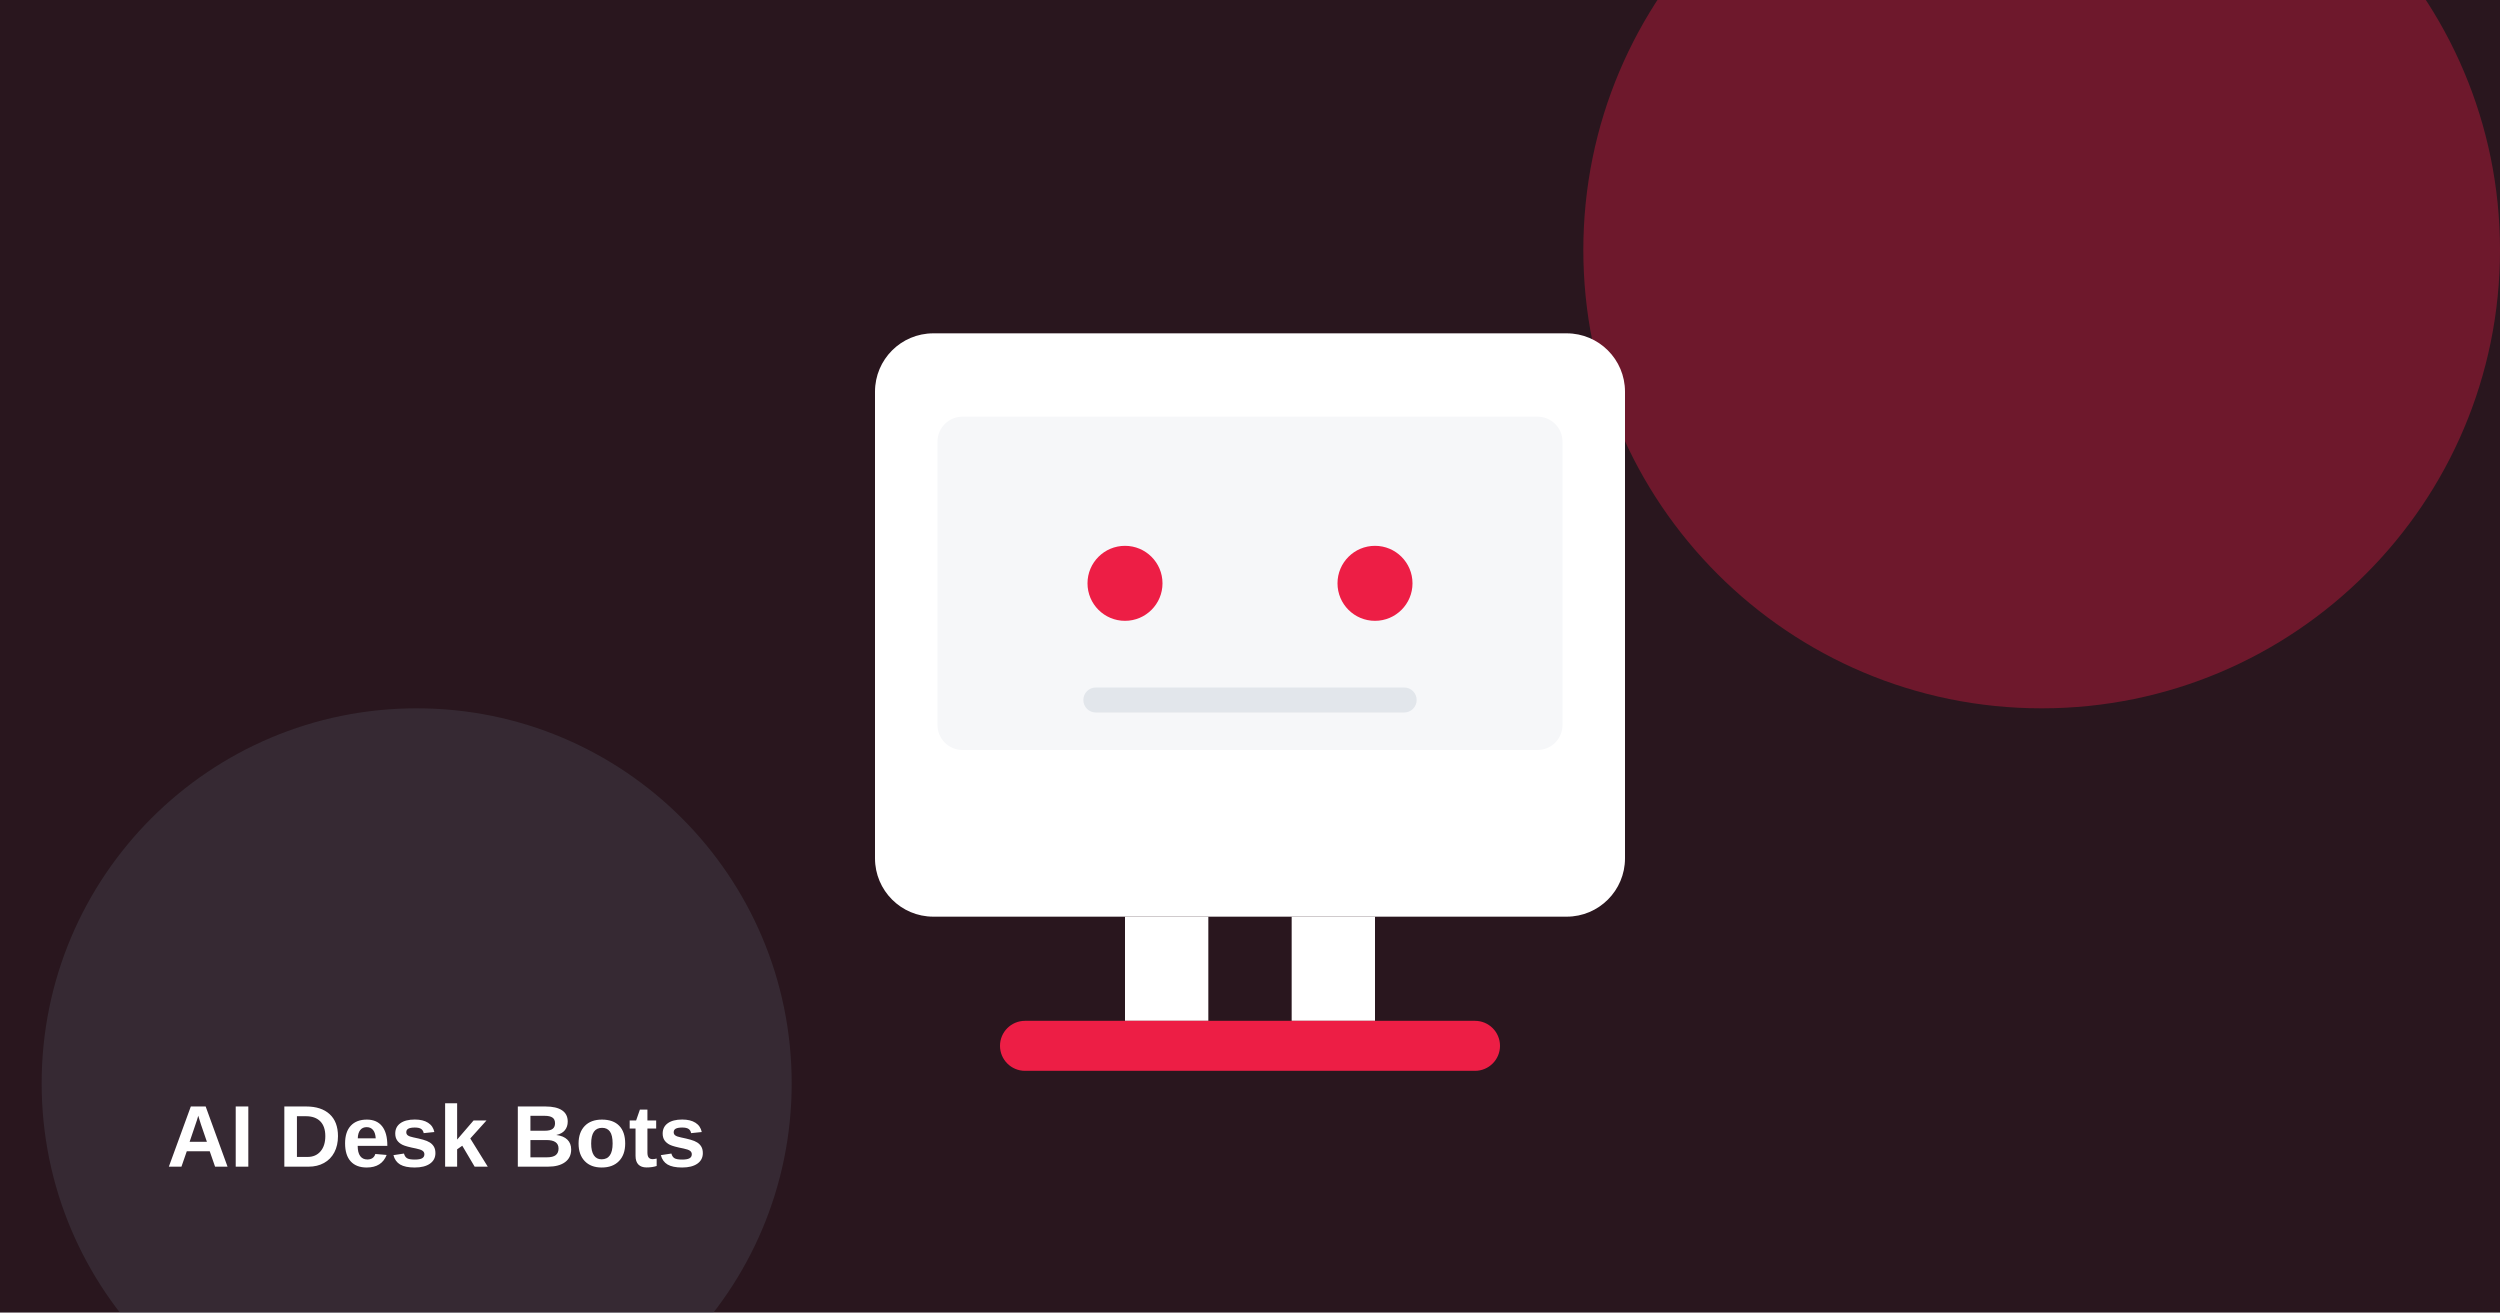
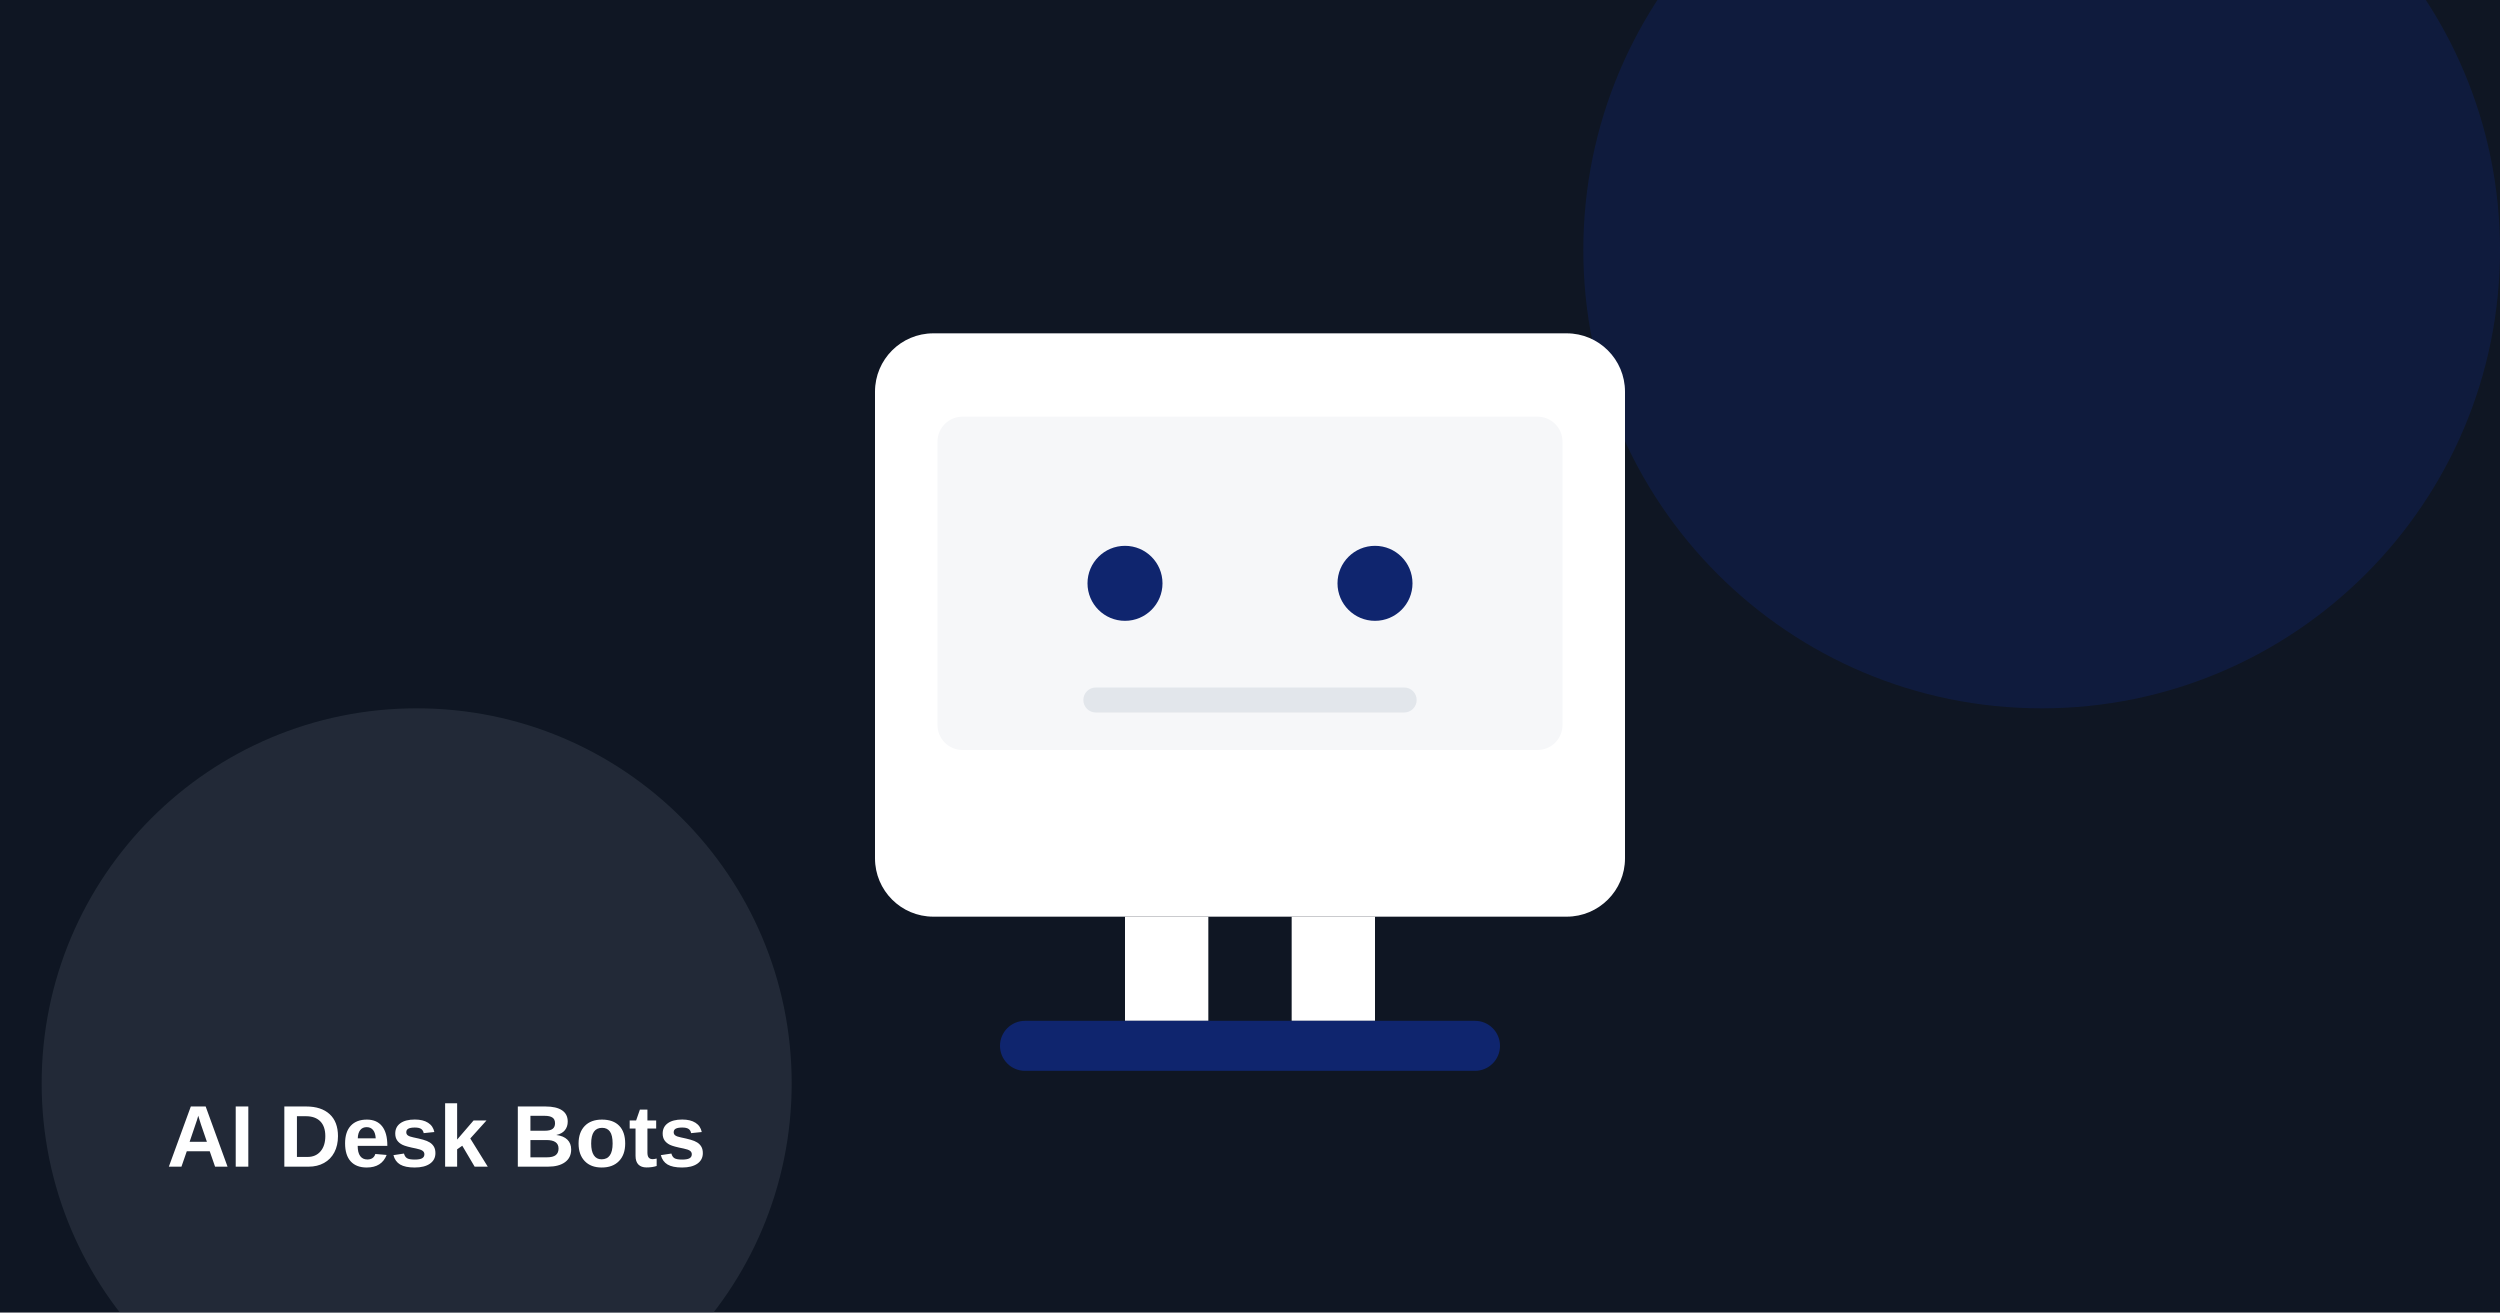
<svg xmlns="http://www.w3.org/2000/svg" width="1200" height="630" viewBox="0 0 1200 630" role="img" aria-label="AI Desk Bots">
  <rect width="1200" height="630" fill="#0F1419" />
-   <rect width="1200" height="630" fill="#ED1E45" opacity="0.12" />
-   <circle cx="980" cy="120" r="220" fill="#ED1E45" opacity="0.35" />
+   <rect width="1200" height="630" fill="#0F256E" opacity="0.12" />
+   <circle cx="980" cy="120" r="220" fill="#0F256E" opacity="0.35" />
  <circle cx="200" cy="520" r="180" fill="#5A6572" opacity="0.25" />
  <rect x="420" y="160" width="360" height="280" rx="28" fill="#FFFFFF" />
  <rect x="450" y="200" width="300" height="160" rx="12" fill="#F6F7F9" />
-   <circle cx="540" cy="280" r="18" fill="#ED1E45" />
-   <circle cx="660" cy="280" r="18" fill="#ED1E45" />
+   <circle cx="540" cy="280" r="18" fill="#0F256E" />
+   <circle cx="660" cy="280" r="18" fill="#0F256E" />
  <rect x="520" y="330" width="160" height="12" rx="6" fill="#E2E6EB" />
  <rect x="540" y="440" width="40" height="50" fill="#FFFFFF" />
  <rect x="620" y="440" width="40" height="50" fill="#FFFFFF" />
-   <rect x="480" y="490" width="240" height="24" rx="12" fill="#ED1E45" />
+   <rect x="480" y="490" width="240" height="24" rx="12" fill="#0F256E" />
  <text x="80" y="560" fill="#FFFFFF" font-family="Arial, Helvetica, sans-serif" font-size="42" font-weight="700">AI Desk Bots</text>
</svg>
